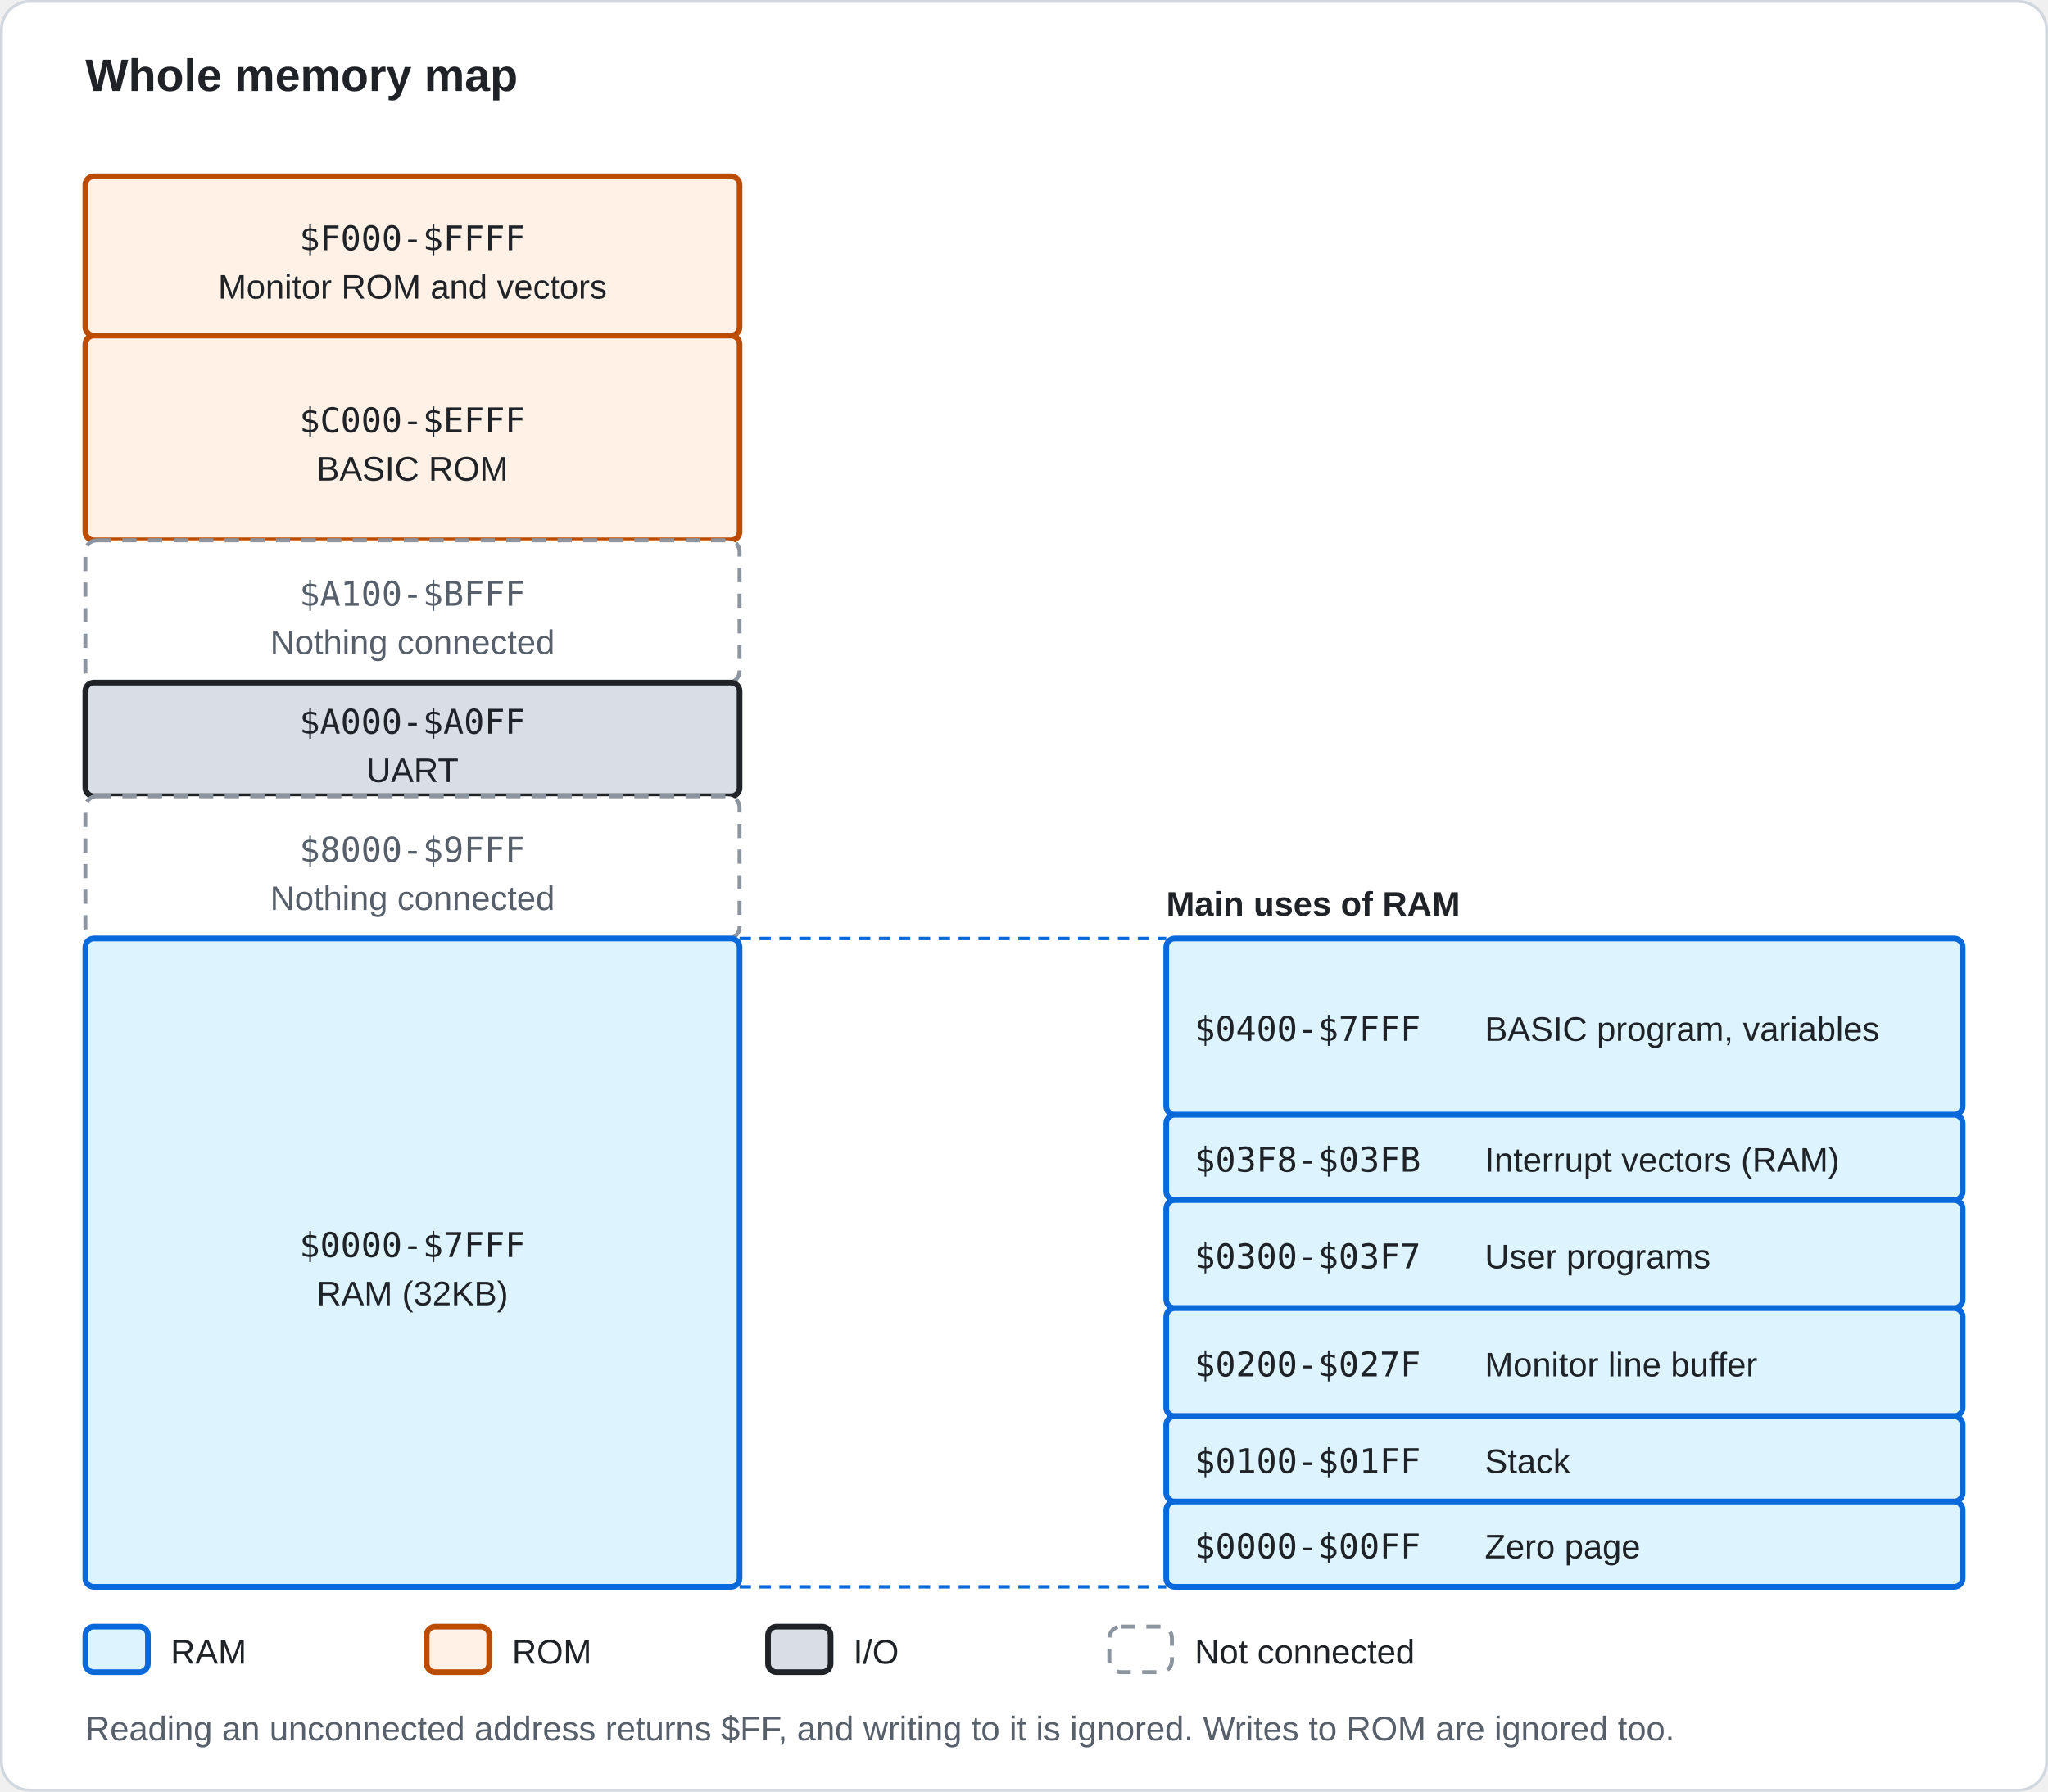
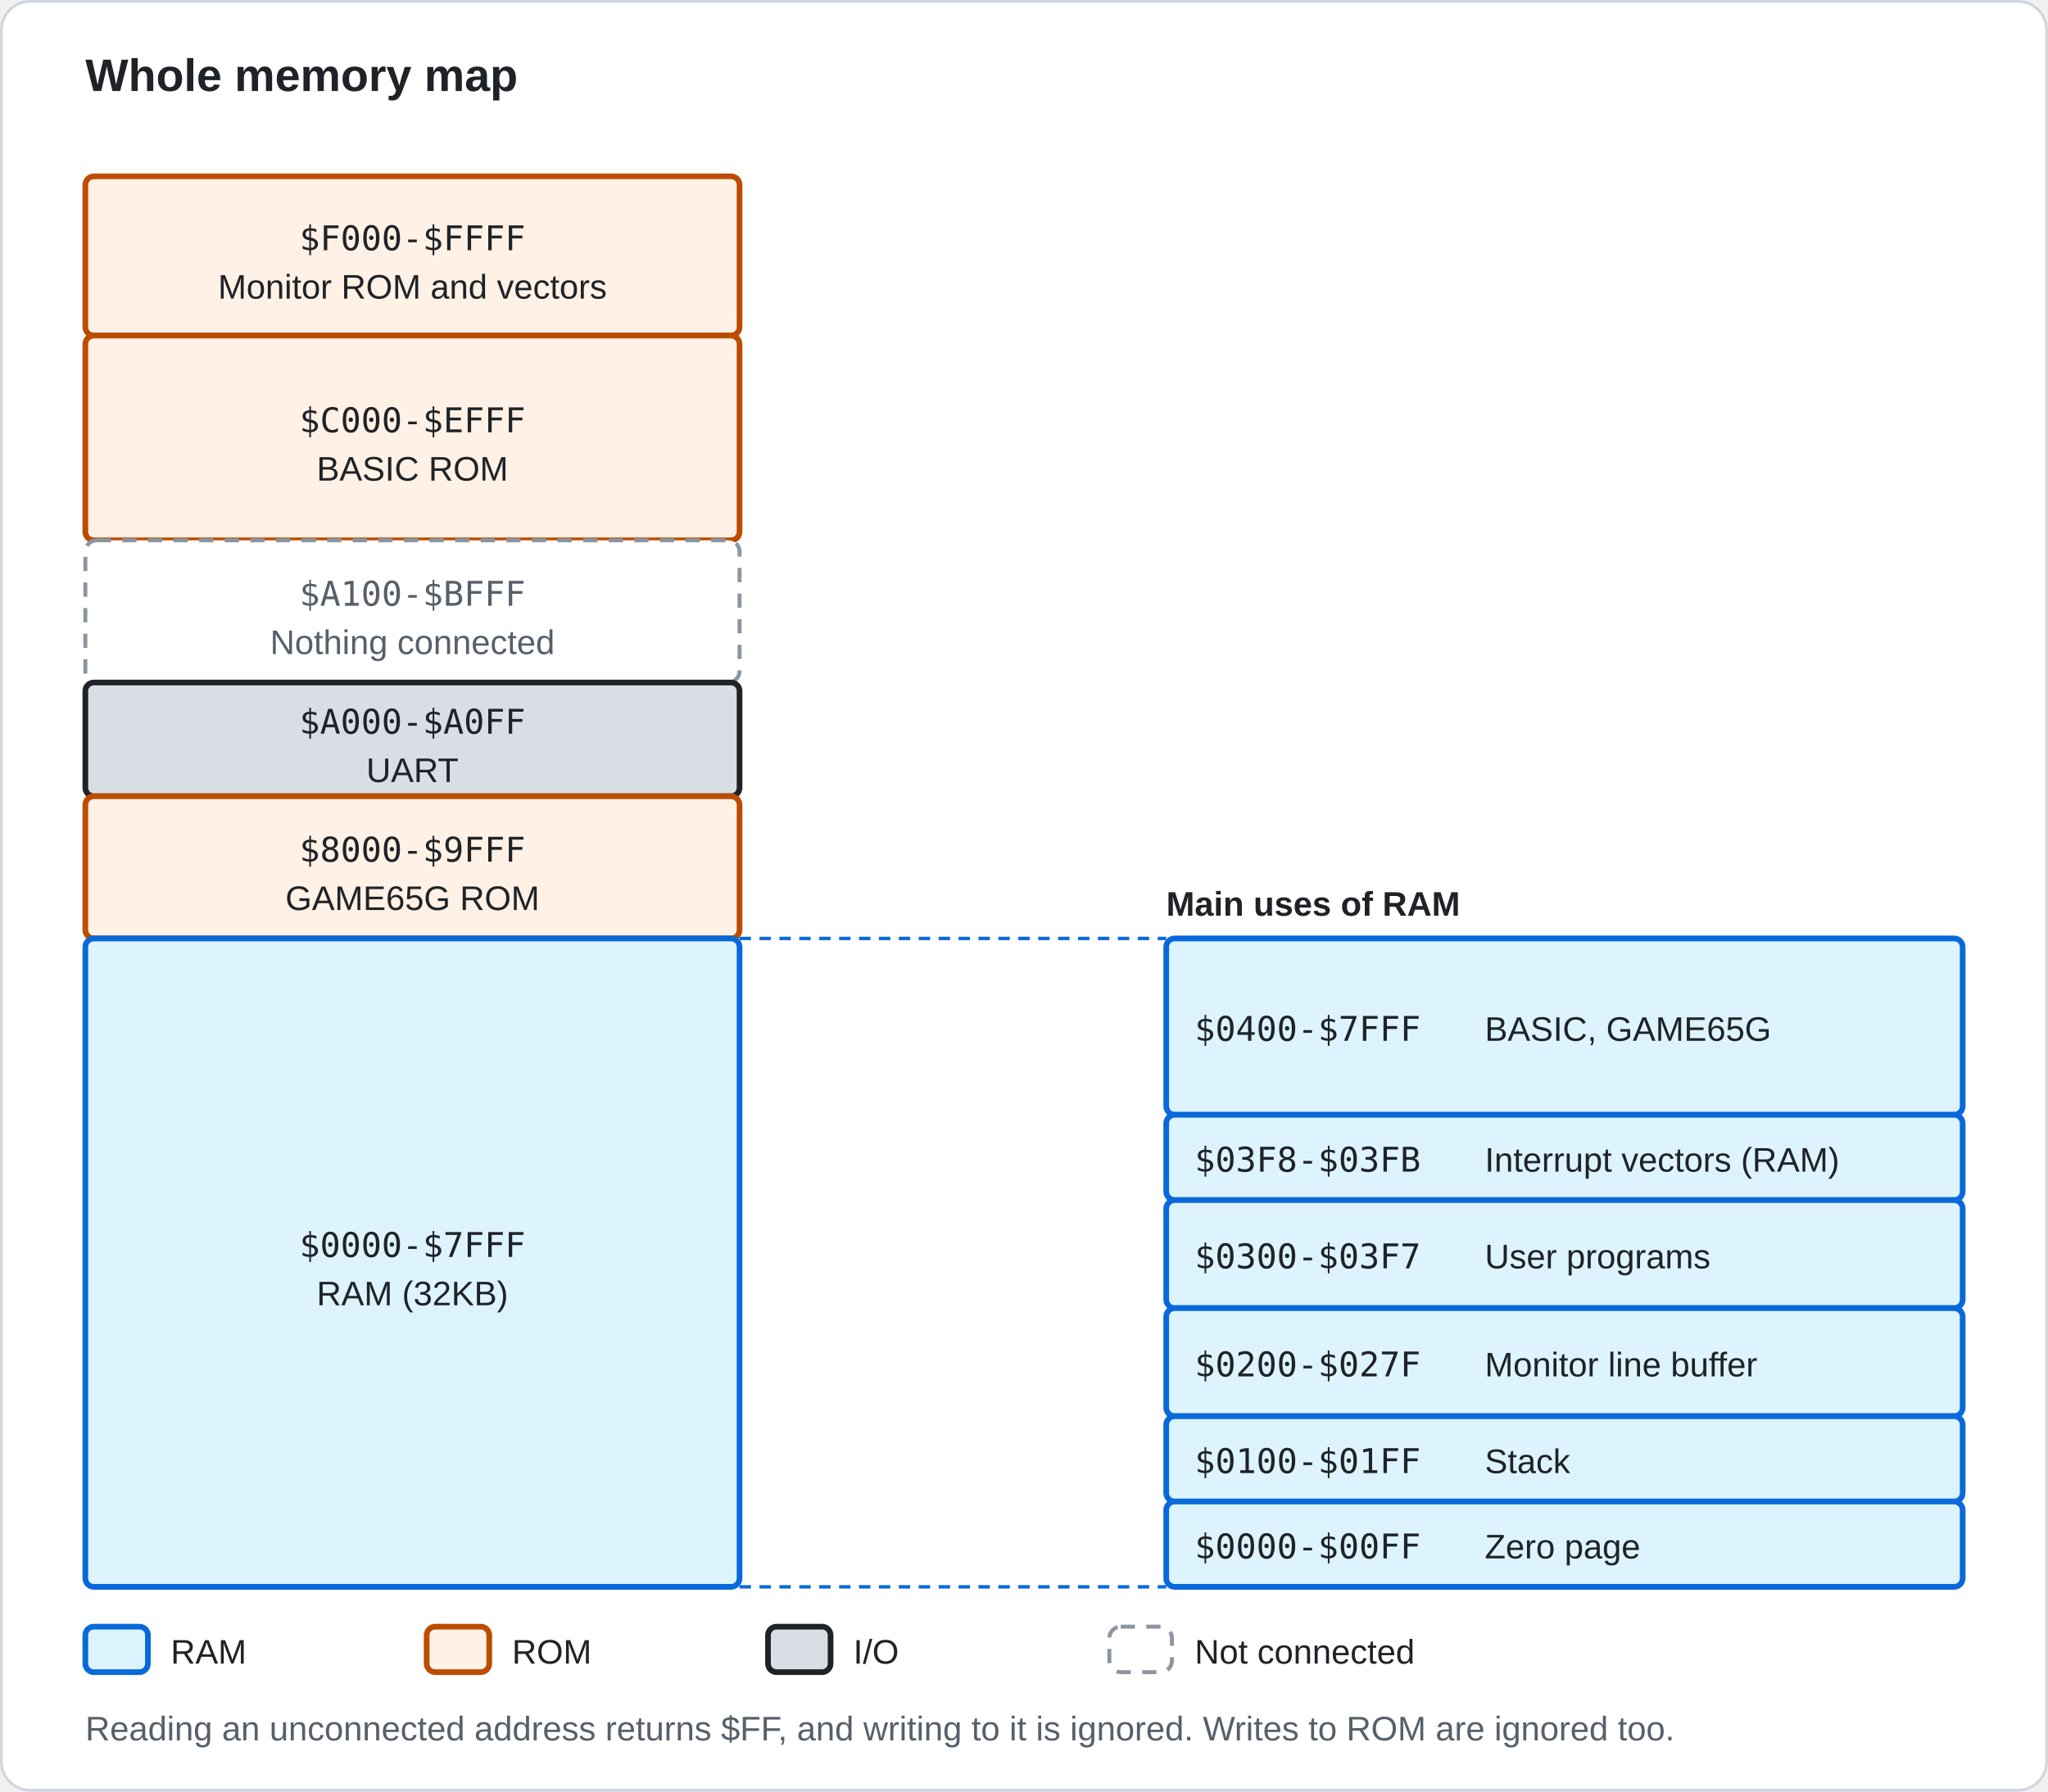
<svg xmlns="http://www.w3.org/2000/svg" width="720" height="630" viewBox="0 0 720 630" role="img" aria-labelledby="t d">
  <defs>
    <marker id="ah" viewBox="0 0 10 10" refX="9" refY="5" markerWidth="8" markerHeight="8" orient="auto">
      <path d="M0 0 L10 5 L0 10 z" fill="#0969da" />
    </marker>
    <marker id="ao" viewBox="0 0 10 10" refX="9" refY="5" markerWidth="8" markerHeight="8" orient="auto">
      <path d="M0 0 L10 5 L0 10 z" fill="#bc4c00" />
    </marker>
  </defs>
  <rect x="0.5" y="0.5" width="719" height="629" rx="10" fill="#ffffff" stroke="#d0d7de" />
  <text x="30" y="32" font-size="16" font-weight="bold" text-anchor="start" fill="#1f2328" font-family="-apple-system, 'Helvetica Neue', Arial, sans-serif">Whole memory map</text>
  <text x="690" y="32" font-size="16" font-weight="bold" text-anchor="end" fill="#0969da" font-family="ui-monospace, SFMono-Regular, Menlo, Consolas, monospace" />
  <rect x="30" y="62" width="230" height="56" rx="3" fill="#fff1e5" stroke="#bc4c00" stroke-width="2" />
  <text x="145.0" y="88.0" font-size="12" font-weight="normal" text-anchor="middle" fill="#1f2328" font-family="ui-monospace, SFMono-Regular, Menlo, Consolas, monospace">$F000-$FFFF</text>
  <text x="145.0" y="105.0" font-size="12" font-weight="normal" text-anchor="middle" fill="#1f2328" font-family="-apple-system, 'Helvetica Neue', Arial, sans-serif">Monitor ROM and vectors</text>
  <rect x="30" y="118" width="230" height="72" rx="3" fill="#fff1e5" stroke="#bc4c00" stroke-width="2" />
  <text x="145.0" y="152.0" font-size="12" font-weight="normal" text-anchor="middle" fill="#1f2328" font-family="ui-monospace, SFMono-Regular, Menlo, Consolas, monospace">$C000-$EFFF</text>
  <text x="145.0" y="169.0" font-size="12" font-weight="normal" text-anchor="middle" fill="#1f2328" font-family="-apple-system, 'Helvetica Neue', Arial, sans-serif">BASIC ROM</text>
  <rect x="30" y="190" width="230" height="50" rx="4" fill="#ffffff" stroke="#8c959f" stroke-width="1.4" stroke-dasharray="5 4" />
  <text x="145.0" y="213.0" font-size="12" font-weight="normal" text-anchor="middle" fill="#57606a" font-family="ui-monospace, SFMono-Regular, Menlo, Consolas, monospace">$A100-$BFFF</text>
  <text x="145.0" y="230.0" font-size="12" font-weight="normal" text-anchor="middle" fill="#57606a" font-family="-apple-system, 'Helvetica Neue', Arial, sans-serif">Nothing connected</text>
  <rect x="30" y="240" width="230" height="40" rx="3" fill="#d8dee4" stroke="#1f2328" stroke-width="2" />
  <text x="145.0" y="258.0" font-size="12" font-weight="normal" text-anchor="middle" fill="#1f2328" font-family="ui-monospace, SFMono-Regular, Menlo, Consolas, monospace">$A000-$A0FF</text>
  <text x="145.0" y="275.0" font-size="12" font-weight="normal" text-anchor="middle" fill="#1f2328" font-family="-apple-system, 'Helvetica Neue', Arial, sans-serif">UART</text>
-   <rect x="30" y="280" width="230" height="50" rx="4" fill="#ffffff" stroke="#8c959f" stroke-width="1.4" stroke-dasharray="5 4" />
-   <text x="145.0" y="303.0" font-size="12" font-weight="normal" text-anchor="middle" fill="#57606a" font-family="ui-monospace, SFMono-Regular, Menlo, Consolas, monospace">$8000-$9FFF</text>
-   <text x="145.0" y="320.0" font-size="12" font-weight="normal" text-anchor="middle" fill="#57606a" font-family="-apple-system, 'Helvetica Neue', Arial, sans-serif">Nothing connected</text>
+   <rect x="30" y="280" width="230" height="50" rx="3" fill="#fff1e5" stroke="#bc4c00" stroke-width="2" />
+   <text x="145.0" y="303.0" font-size="12" font-weight="normal" text-anchor="middle" fill="#1f2328" font-family="ui-monospace, SFMono-Regular, Menlo, Consolas, monospace">$8000-$9FFF</text>
+   <text x="145.0" y="320.0" font-size="12" font-weight="normal" text-anchor="middle" fill="#1f2328" font-family="-apple-system, 'Helvetica Neue', Arial, sans-serif">GAME65G ROM</text>
  <rect x="30" y="330" width="230" height="228" rx="3" fill="#ddf4ff" stroke="#0969da" stroke-width="2" />
  <text x="145.0" y="442.0" font-size="12" font-weight="normal" text-anchor="middle" fill="#1f2328" font-family="ui-monospace, SFMono-Regular, Menlo, Consolas, monospace">$0000-$7FFF</text>
  <text x="145.0" y="459.0" font-size="12" font-weight="normal" text-anchor="middle" fill="#1f2328" font-family="-apple-system, 'Helvetica Neue', Arial, sans-serif">RAM (32KB)</text>
  <text x="410" y="322" font-size="12" font-weight="bold" text-anchor="start" fill="#1f2328" font-family="-apple-system, 'Helvetica Neue', Arial, sans-serif">Main uses of RAM</text>
  <rect x="410" y="330" width="280" height="62" rx="3" fill="#ddf4ff" stroke="#0969da" stroke-width="2" />
  <text x="420" y="366.0" font-size="12" font-weight="normal" text-anchor="start" fill="#1f2328" font-family="ui-monospace, SFMono-Regular, Menlo, Consolas, monospace">$0400-$7FFF</text>
-   <text x="522" y="366.0" font-size="12" font-weight="normal" text-anchor="start" fill="#1f2328" font-family="-apple-system, 'Helvetica Neue', Arial, sans-serif">BASIC program, variables</text>
+   <text x="522" y="366.0" font-size="12" font-weight="normal" text-anchor="start" fill="#1f2328" font-family="-apple-system, 'Helvetica Neue', Arial, sans-serif">BASIC, GAME65G</text>
  <rect x="410" y="392" width="280" height="30" rx="3" fill="#ddf4ff" stroke="#0969da" stroke-width="2" />
  <text x="420" y="412.0" font-size="12" font-weight="normal" text-anchor="start" fill="#1f2328" font-family="ui-monospace, SFMono-Regular, Menlo, Consolas, monospace">$03F8-$03FB</text>
  <text x="522" y="412.0" font-size="12" font-weight="normal" text-anchor="start" fill="#1f2328" font-family="-apple-system, 'Helvetica Neue', Arial, sans-serif">Interrupt vectors (RAM)</text>
  <rect x="410" y="422" width="280" height="38" rx="3" fill="#ddf4ff" stroke="#0969da" stroke-width="2" />
  <text x="420" y="446.0" font-size="12" font-weight="normal" text-anchor="start" fill="#1f2328" font-family="ui-monospace, SFMono-Regular, Menlo, Consolas, monospace">$0300-$03F7</text>
  <text x="522" y="446.0" font-size="12" font-weight="normal" text-anchor="start" fill="#1f2328" font-family="-apple-system, 'Helvetica Neue', Arial, sans-serif">User programs</text>
  <rect x="410" y="460" width="280" height="38" rx="3" fill="#ddf4ff" stroke="#0969da" stroke-width="2" />
  <text x="420" y="484.0" font-size="12" font-weight="normal" text-anchor="start" fill="#1f2328" font-family="ui-monospace, SFMono-Regular, Menlo, Consolas, monospace">$0200-$027F</text>
  <text x="522" y="484.0" font-size="12" font-weight="normal" text-anchor="start" fill="#1f2328" font-family="-apple-system, 'Helvetica Neue', Arial, sans-serif">Monitor line buffer</text>
  <rect x="410" y="498" width="280" height="30" rx="3" fill="#ddf4ff" stroke="#0969da" stroke-width="2" />
  <text x="420" y="518.0" font-size="12" font-weight="normal" text-anchor="start" fill="#1f2328" font-family="ui-monospace, SFMono-Regular, Menlo, Consolas, monospace">$0100-$01FF</text>
  <text x="522" y="518.0" font-size="12" font-weight="normal" text-anchor="start" fill="#1f2328" font-family="-apple-system, 'Helvetica Neue', Arial, sans-serif">Stack</text>
  <rect x="410" y="528" width="280" height="30" rx="3" fill="#ddf4ff" stroke="#0969da" stroke-width="2" />
  <text x="420" y="548.0" font-size="12" font-weight="normal" text-anchor="start" fill="#1f2328" font-family="ui-monospace, SFMono-Regular, Menlo, Consolas, monospace">$0000-$00FF</text>
  <text x="522" y="548.0" font-size="12" font-weight="normal" text-anchor="start" fill="#1f2328" font-family="-apple-system, 'Helvetica Neue', Arial, sans-serif">Zero page</text>
  <line x1="260" y1="330" x2="410" y2="330" stroke="#0969da" stroke-width="1.2" stroke-dasharray="4 3" />
  <line x1="260" y1="558" x2="410" y2="558" stroke="#0969da" stroke-width="1.2" stroke-dasharray="4 3" />
  <rect x="30" y="572" width="22" height="16" rx="3" fill="#ddf4ff" stroke="#0969da" stroke-width="2" />
  <text x="41.0" y="585.0" font-size="12" font-weight="normal" text-anchor="middle" fill="#1f2328" font-family="ui-monospace, SFMono-Regular, Menlo, Consolas, monospace" />
  <text x="60" y="585" font-size="12" font-weight="normal" text-anchor="start" fill="#1f2328" font-family="-apple-system, 'Helvetica Neue', Arial, sans-serif">RAM</text>
  <rect x="150" y="572" width="22" height="16" rx="3" fill="#fff1e5" stroke="#bc4c00" stroke-width="2" />
  <text x="161.0" y="585.0" font-size="12" font-weight="normal" text-anchor="middle" fill="#1f2328" font-family="ui-monospace, SFMono-Regular, Menlo, Consolas, monospace" />
  <text x="180" y="585" font-size="12" font-weight="normal" text-anchor="start" fill="#1f2328" font-family="-apple-system, 'Helvetica Neue', Arial, sans-serif">ROM</text>
  <rect x="270" y="572" width="22" height="16" rx="3" fill="#d8dee4" stroke="#1f2328" stroke-width="2" />
  <text x="281.0" y="585.0" font-size="12" font-weight="normal" text-anchor="middle" fill="#1f2328" font-family="ui-monospace, SFMono-Regular, Menlo, Consolas, monospace" />
  <text x="300" y="585" font-size="12" font-weight="normal" text-anchor="start" fill="#1f2328" font-family="-apple-system, 'Helvetica Neue', Arial, sans-serif">I/O</text>
  <rect x="390" y="572" width="22" height="16" rx="4" fill="#ffffff" stroke="#8c959f" stroke-width="1.4" stroke-dasharray="5 4" />
  <text x="420" y="585" font-size="12" font-weight="normal" text-anchor="start" fill="#1f2328" font-family="-apple-system, 'Helvetica Neue', Arial, sans-serif">Not connected</text>
  <text x="30" y="612" font-size="12" font-weight="normal" text-anchor="start" fill="#57606a" font-family="-apple-system, 'Helvetica Neue', Arial, sans-serif">Reading an unconnected address returns $FF, and writing to it is ignored. Writes to ROM are ignored too.</text>
</svg>
